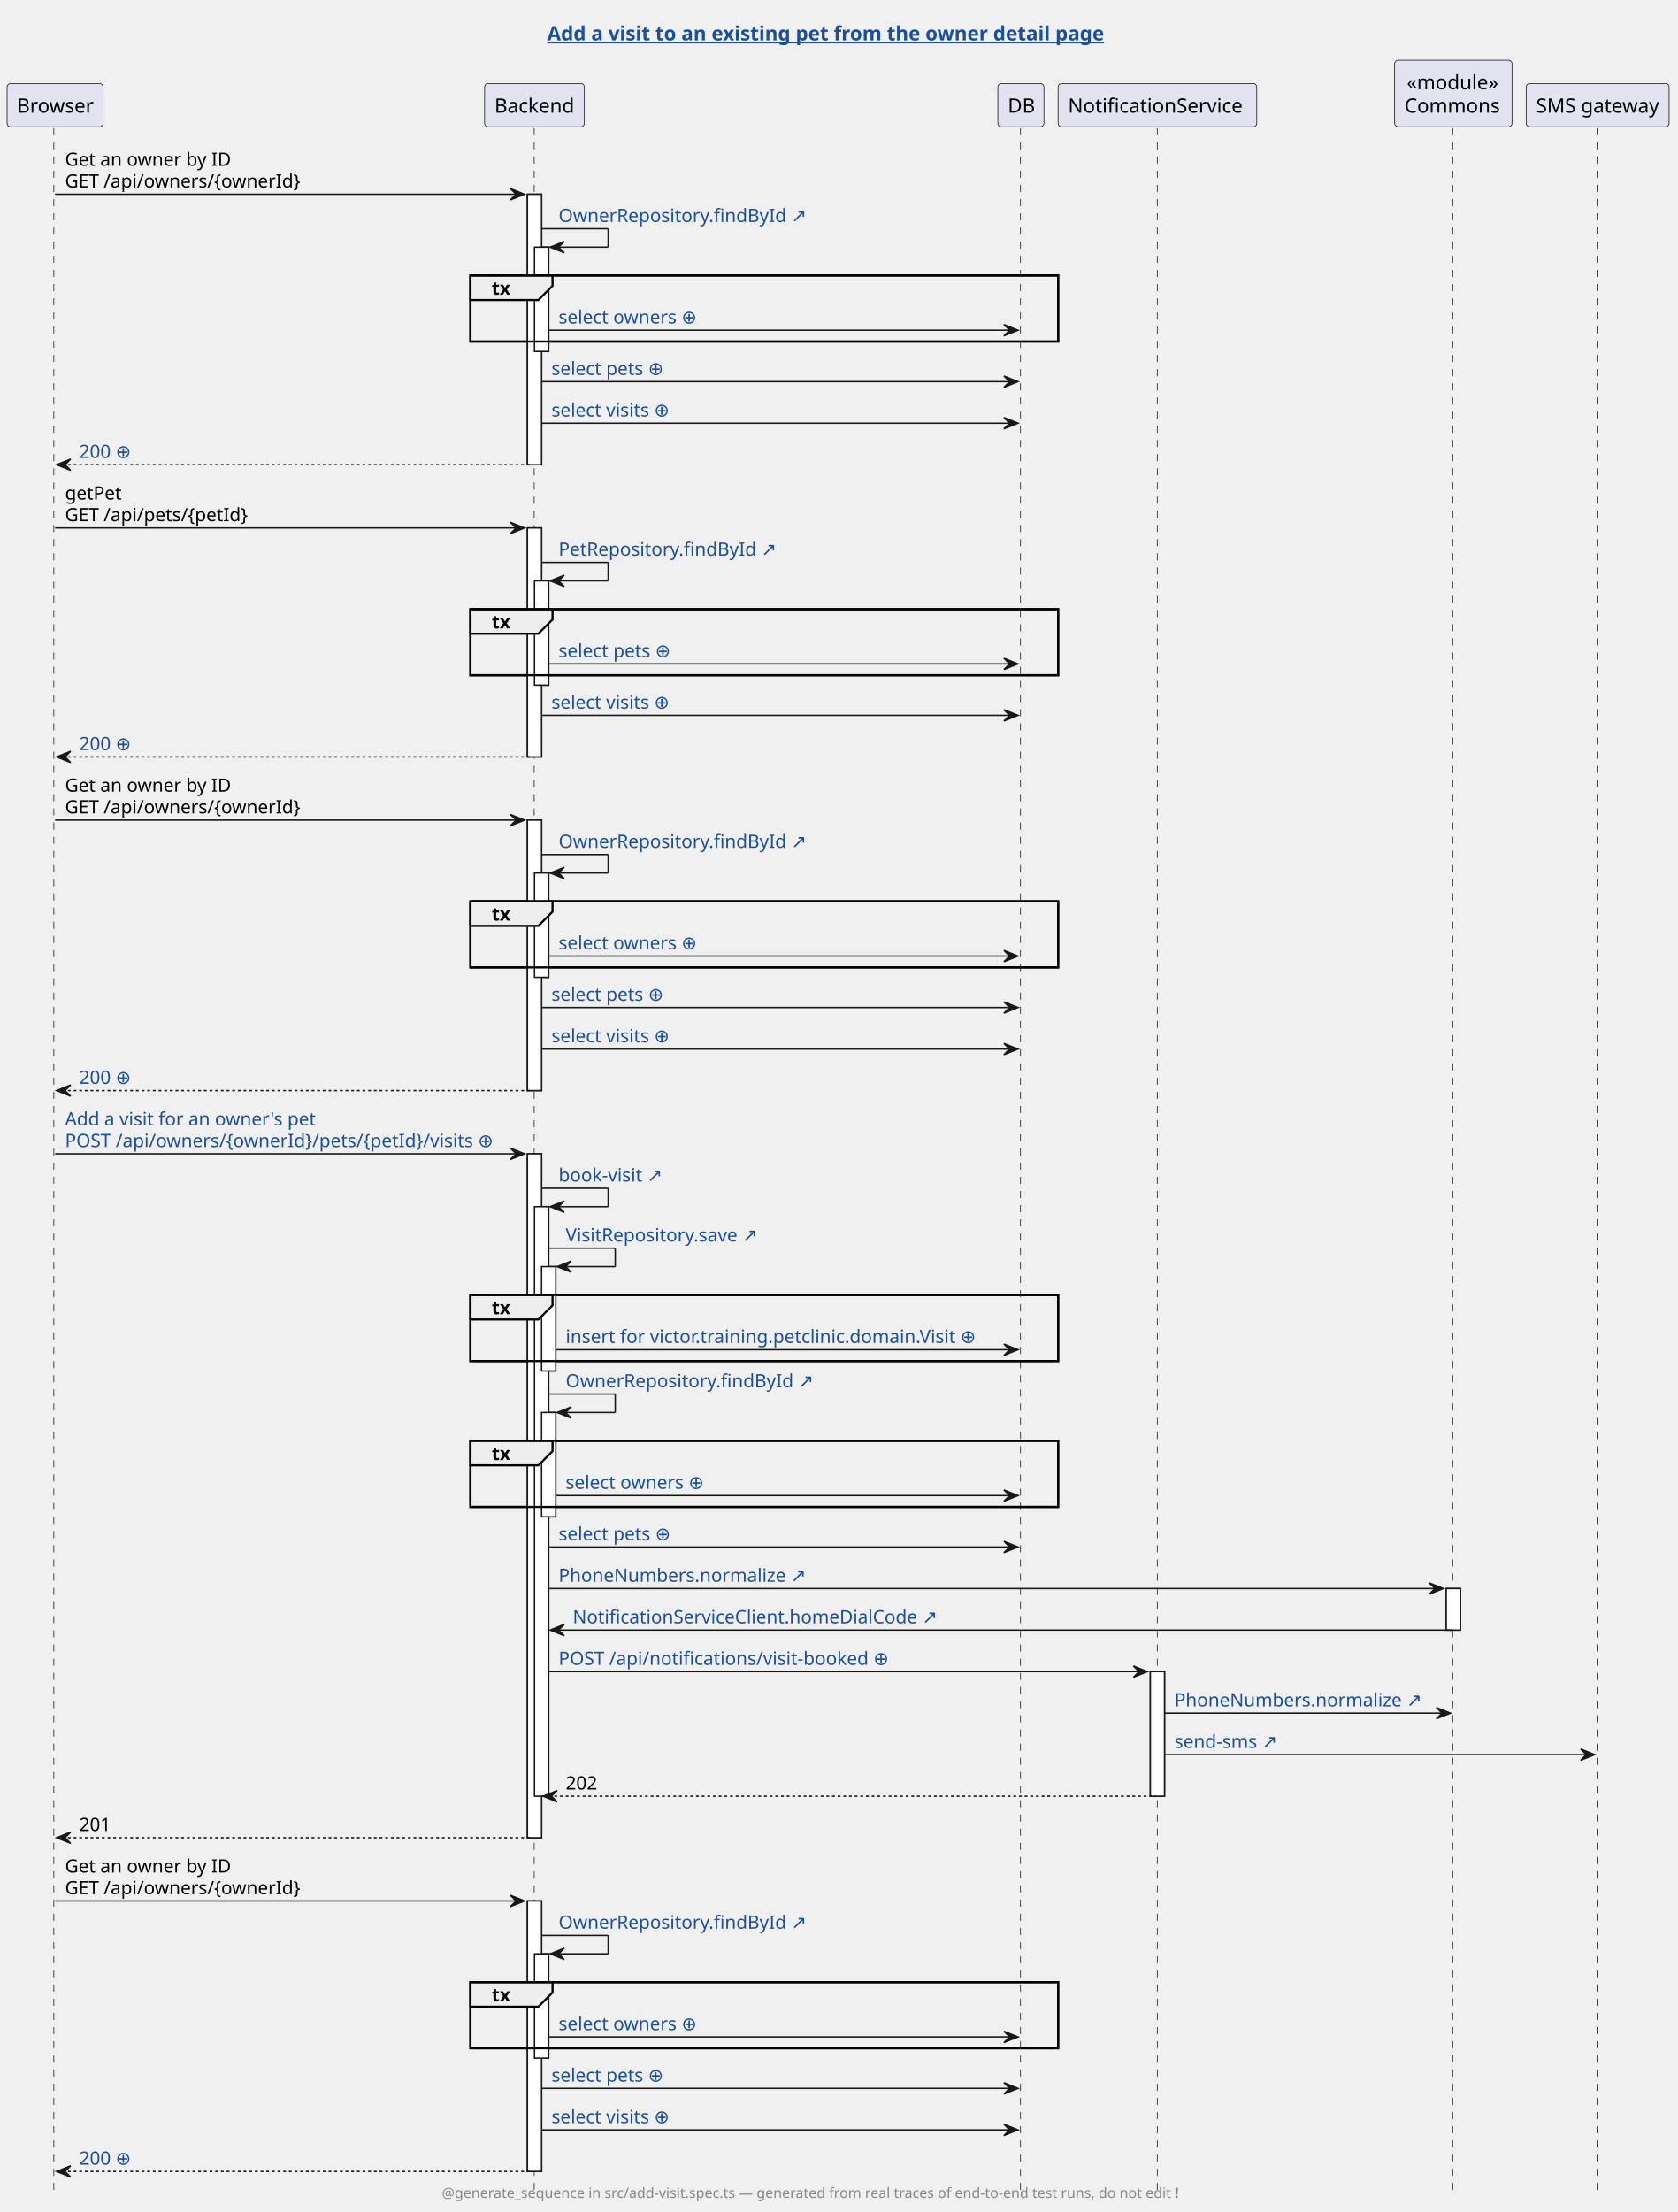
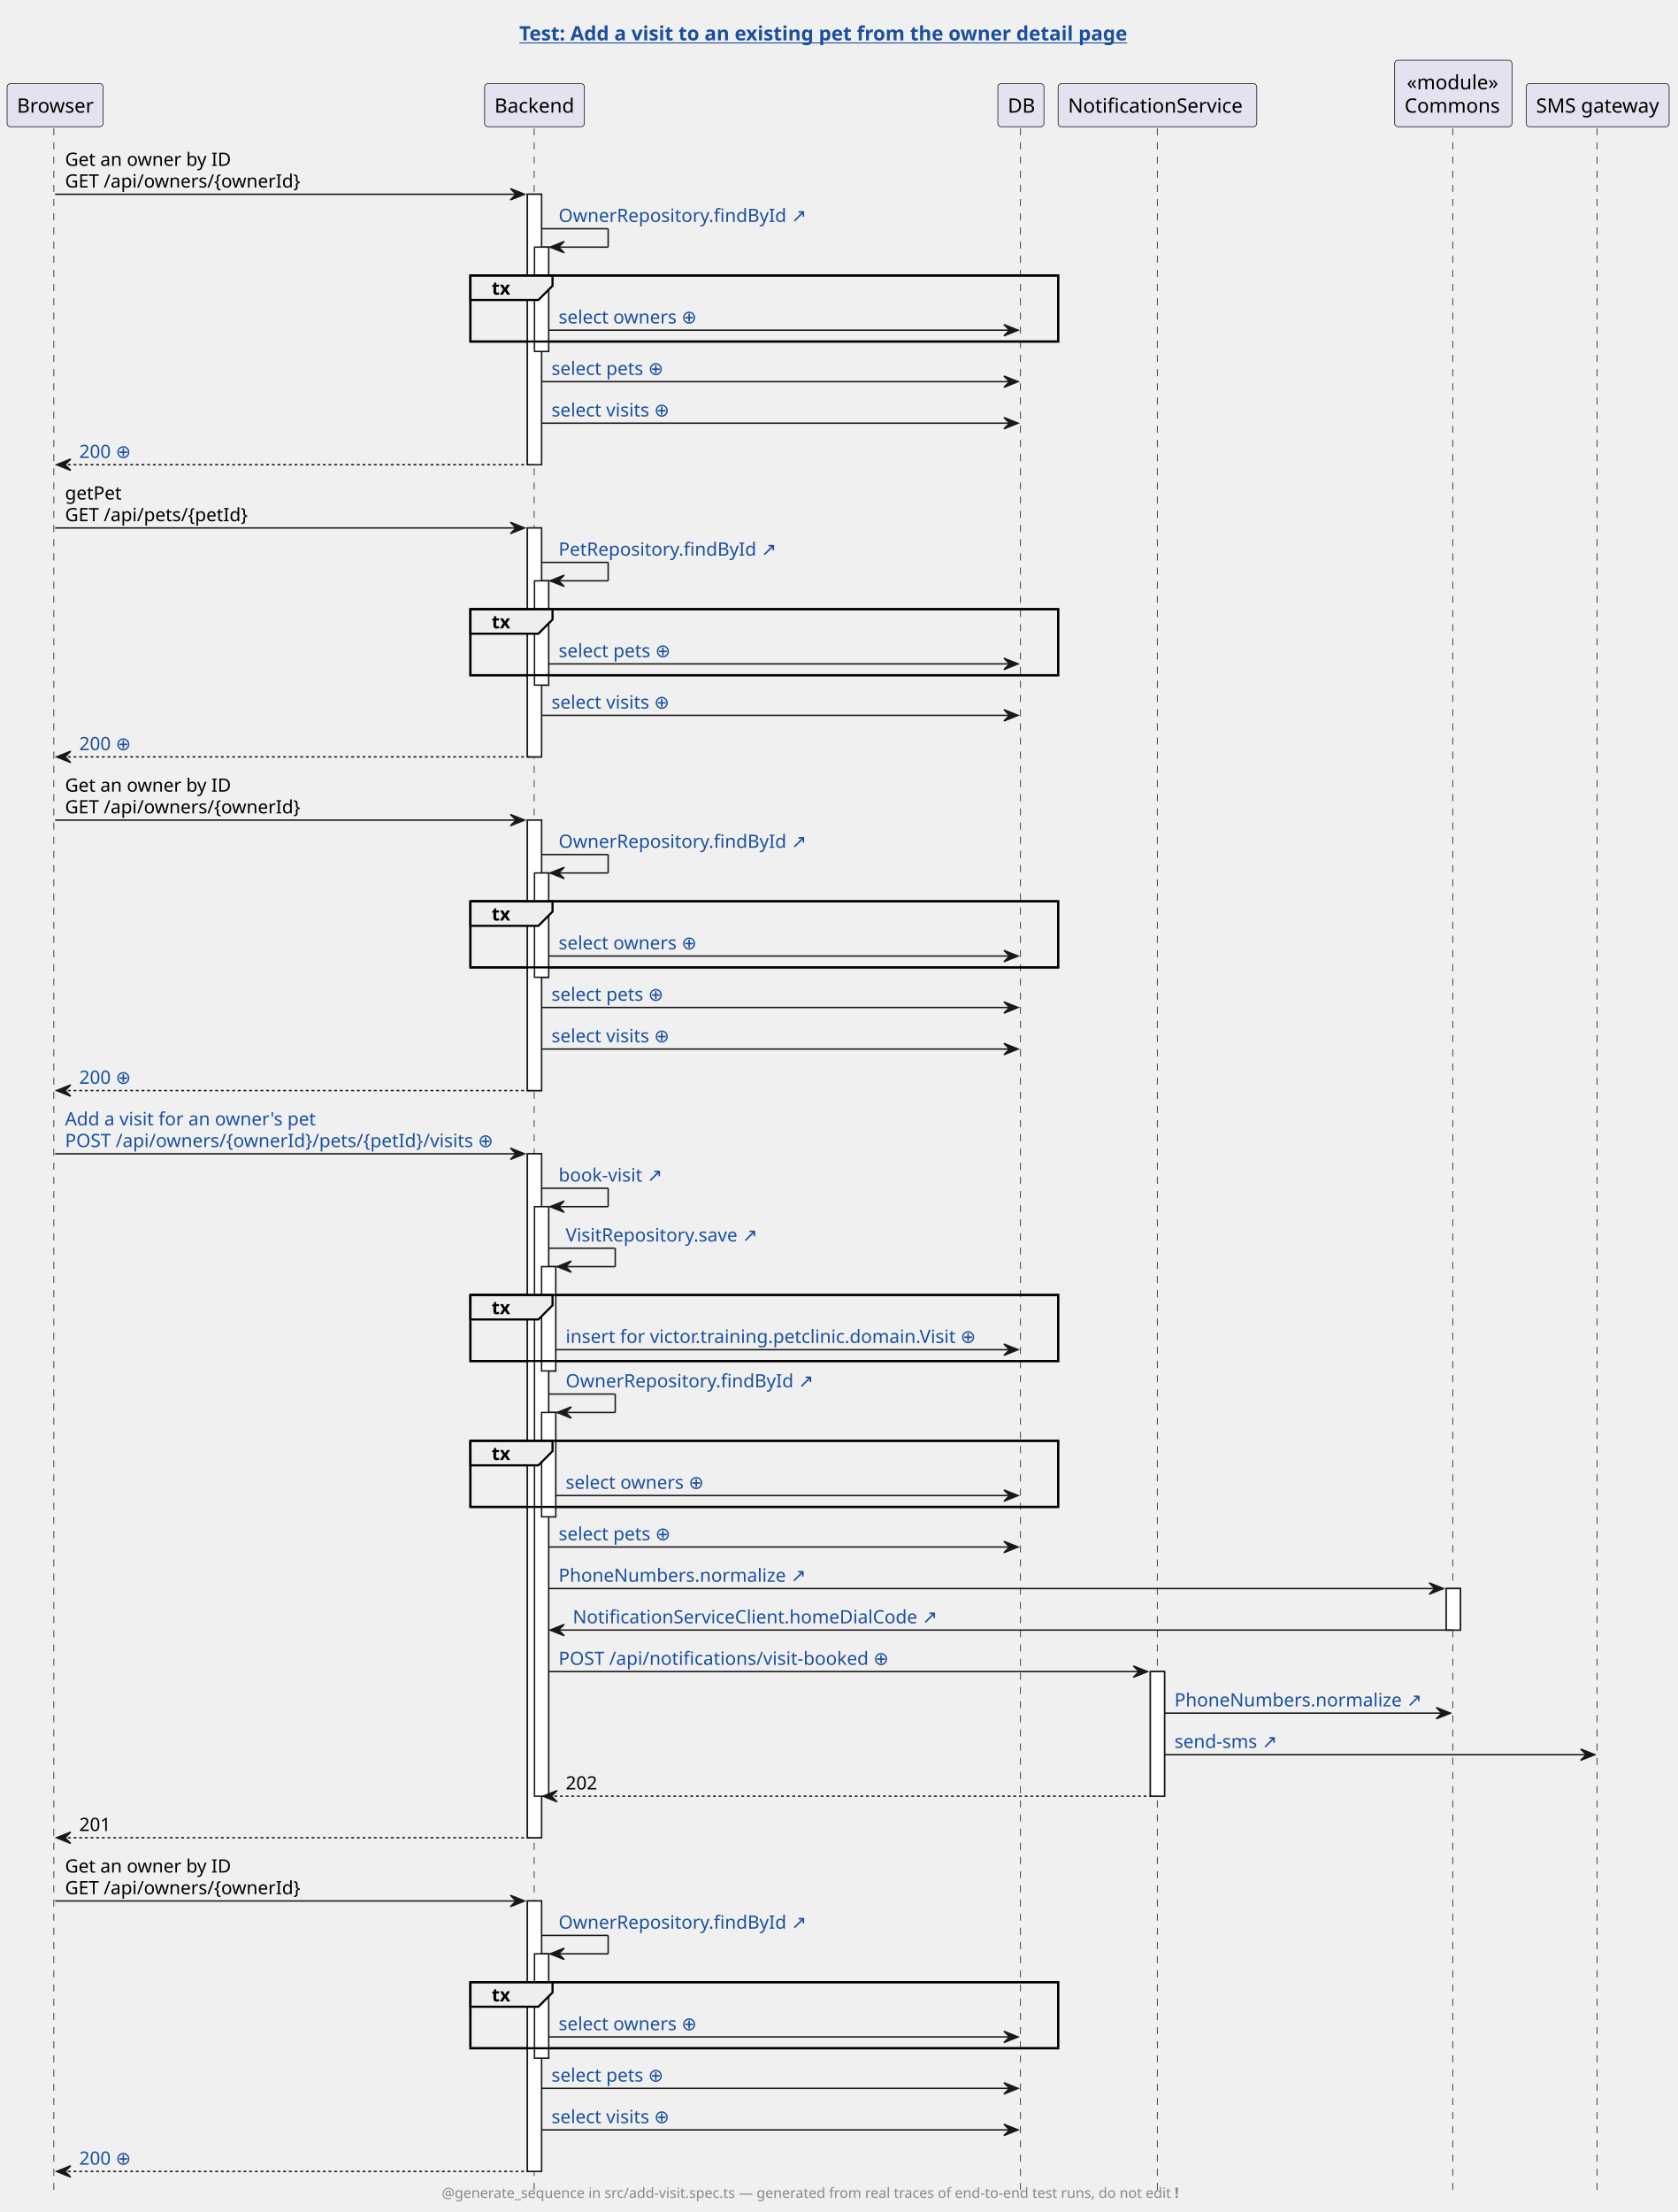
<svg xmlns="http://www.w3.org/2000/svg" xmlns:xlink="http://www.w3.org/1999/xlink" contentStyleType="text/css" data-diagram-type="SEQUENCE" height="1561px" preserveAspectRatio="none" style="width:1184px;height:1561px;background:#FFFFFF;" version="1.1" viewBox="0 0 1184 1561" width="1184px" zoomAndPan="magnify">
  <defs />
  <g>
    <a href="src://petclinic-test/src/add-visit.spec.ts:31" target="_top" title="Click to open the test" xlink:actuate="onRequest" xlink:href="src://petclinic-test/src/add-visit.spec.ts:31" xlink:show="new" xlink:title="Click to open the test" xlink:type="simple">
-       <text fill="#1A4FA0" font-family="sans-serif" font-size="14" font-weight="bold" lengthAdjust="spacing" text-decoration="underline" textLength="409.616" x="386.296" y="28.535">Add a visit to an existing pet from the owner detail page</text>
+       <text fill="#1A4FA0" font-family="sans-serif" font-size="14" font-weight="bold" lengthAdjust="spacing" text-decoration="underline" textLength="449.142" x="366.534" y="28.535">Test: Add a visit to an existing pet from the owner detail page</text>
    </a>
    <g>
      <rect fill="#FFFFFF" height="190.863" style="stroke:#181818;stroke-width:1;" width="10" x="372.297" y="137.086" />
    </g>
    <g>
      <rect fill="#FFFFFF" height="73.621" style="stroke:#181818;stroke-width:1;" width="10" x="377.297" y="174.397" />
    </g>
    <g>
      <rect fill="#FFFFFF" height="161.553" style="stroke:#181818;stroke-width:1;" width="10" x="372.297" y="372.57" />
    </g>
    <g>
      <rect fill="#FFFFFF" height="73.621" style="stroke:#181818;stroke-width:1;" width="10" x="377.297" y="409.881" />
    </g>
    <g>
      <rect fill="#FFFFFF" height="190.863" style="stroke:#181818;stroke-width:1;" width="10" x="372.297" y="578.744" />
    </g>
    <g>
      <rect fill="#FFFFFF" height="73.621" style="stroke:#181818;stroke-width:1;" width="10" x="377.297" y="616.055" />
    </g>
    <g>
      <rect fill="#FFFFFF" height="482.658" style="stroke:#181818;stroke-width:1;" width="10" x="372.297" y="814.229" />
    </g>
    <g>
      <rect fill="#FFFFFF" height="416.037" style="stroke:#181818;stroke-width:1;" width="10" x="377.297" y="851.539" />
    </g>
    <g>
      <rect fill="#FFFFFF" height="73.621" style="stroke:#181818;stroke-width:1;" width="10" x="382.297" y="893.85" />
    </g>
    <g>
      <rect fill="#FFFFFF" height="73.621" style="stroke:#181818;stroke-width:1;" width="10" x="382.297" y="996.781" />
    </g>
    <g>
      <rect fill="#FFFFFF" height="190.863" style="stroke:#181818;stroke-width:1;" width="10" x="372.297" y="1341.508" />
    </g>
    <g>
      <rect fill="#FFFFFF" height="73.621" style="stroke:#181818;stroke-width:1;" width="10" x="377.297" y="1378.818" />
    </g>
    <g>
      <rect fill="#FFFFFF" height="87.932" style="stroke:#181818;stroke-width:1;" width="10" x="812.03" y="1179.645" />
    </g>
    <g>
      <rect fill="#FFFFFF" height="29.311" style="stroke:#181818;stroke-width:1;" width="10" x="1020.885" y="1121.023" />
    </g>
    <rect fill="none" height="46.621" style="stroke:#000000;stroke-width:1.5;" width="414.839" x="332.078" y="194.397" />
    <rect fill="none" height="46.621" style="stroke:#000000;stroke-width:1.5;" width="414.839" x="332.078" y="429.881" />
    <rect fill="none" height="46.621" style="stroke:#000000;stroke-width:1.5;" width="414.839" x="332.078" y="636.055" />
    <rect fill="none" height="46.621" style="stroke:#000000;stroke-width:1.5;" width="414.839" x="332.078" y="913.85" />
    <rect fill="none" height="46.621" style="stroke:#000000;stroke-width:1.5;" width="414.839" x="332.078" y="1016.781" />
    <rect fill="none" height="46.621" style="stroke:#000000;stroke-width:1.5;" width="414.839" x="332.078" y="1398.818" />
    <g class="participant-lifeline" data-entity-uid="part1" data-qualified-name="Browser" id="part1-lifeline">
      <g>
        <rect fill="#000000" fill-opacity="0" height="1459.906" width="8" x="34.916" y="90.465" />
        <line style="stroke:#181818;stroke-width:0.5;stroke-dasharray:5,5;" x1="38" x2="38" y1="90.465" y2="1550.371" />
      </g>
    </g>
    <g class="participant-lifeline" data-entity-uid="part2" data-qualified-name="Backend" id="part2-lifeline">
      <g>
        <rect fill="#000000" fill-opacity="0" height="1459.906" width="8" x="373.297" y="90.465" />
        <line style="stroke:#181818;stroke-width:0.5;stroke-dasharray:5,5;" x1="377.078" x2="377.078" y1="90.465" y2="1550.371" />
      </g>
    </g>
    <g class="participant-lifeline" data-entity-uid="part3" data-qualified-name="DB" id="part3-lifeline">
      <g>
        <rect fill="#000000" fill-opacity="0" height="1459.906" width="8" x="716.648" y="90.465" />
        <line style="stroke:#181818;stroke-width:0.5;stroke-dasharray:5,5;" x1="720.378" x2="720.378" y1="90.465" y2="1550.371" />
      </g>
    </g>
    <g class="participant-lifeline" data-entity-uid="part4" data-qualified-name="NotificationService" id="part4-lifeline">
      <g>
        <rect fill="#000000" fill-opacity="0" height="1459.906" width="8" x="813.03" y="90.465" />
        <line style="stroke:#181818;stroke-width:0.5;stroke-dasharray:5,5;" x1="816.918" x2="816.918" y1="90.465" y2="1550.371" />
      </g>
    </g>
    <g class="participant-lifeline" data-entity-uid="part5" data-qualified-name="Commons" id="part5-lifeline">
      <g>
        <rect fill="#000000" fill-opacity="0" height="1459.906" width="8" x="1021.885" y="90.465" />
        <line style="stroke:#181818;stroke-width:0.5;stroke-dasharray:5,5;" x1="1025.459" x2="1025.459" y1="90.465" y2="1550.371" />
      </g>
    </g>
    <g class="participant-lifeline" data-entity-uid="part6" data-qualified-name="SMS gateway" id="part6-lifeline">
      <g>
        <rect fill="#000000" fill-opacity="0" height="1459.906" width="8" x="1123.76" y="90.465" />
        <line style="stroke:#181818;stroke-width:0.5;stroke-dasharray:5,5;" x1="1127.311" x2="1127.311" y1="90.465" y2="1550.371" />
      </g>
    </g>
    <g class="participant participant-head" data-entity-uid="part1" data-qualified-name="Browser" id="part1-head">
      <rect fill="#E2E2F0" height="30.488" rx="2.5" ry="2.5" style="stroke:#181818;stroke-width:0.5;" width="67.833" x="5" y="58.977" />
      <text fill="#000000" font-family="sans-serif" font-size="14" lengthAdjust="spacing" textLength="53.833" x="12" y="79.512">Browser</text>
    </g>
    <g class="participant participant-head" data-entity-uid="part2" data-qualified-name="Backend" id="part2-head">
      <rect fill="#E2E2F0" height="30.488" rx="2.5" ry="2.5" style="stroke:#181818;stroke-width:0.5;" width="70.438" x="342.078" y="58.977" />
      <text fill="#000000" font-family="sans-serif" font-size="14" lengthAdjust="spacing" textLength="56.438" x="349.078" y="79.512">Backend</text>
    </g>
    <g class="participant participant-head" data-entity-uid="part3" data-qualified-name="DB" id="part3-head">
      <rect fill="#E2E2F0" height="30.488" rx="2.5" ry="2.5" style="stroke:#181818;stroke-width:0.5;" width="32.539" x="704.378" y="58.977" />
      <text fill="#000000" font-family="sans-serif" font-size="14" lengthAdjust="spacing" textLength="18.539" x="711.378" y="79.512">DB</text>
    </g>
    <g class="participant participant-head" data-entity-uid="part4" data-qualified-name="NotificationService" id="part4-head">
      <rect fill="#E2E2F0" height="30.488" rx="2.5" ry="2.5" style="stroke:#181818;stroke-width:0.5;" width="140.226" x="746.918" y="58.977" />
      <text fill="#000000" font-family="sans-serif" font-size="14" lengthAdjust="spacing" textLength="126.226" x="753.918" y="79.512">NotificationService</text>
    </g>
    <g class="participant participant-head" data-entity-uid="part5" data-qualified-name="Commons" id="part5-head">
      <rect fill="#E2E2F0" height="46.977" rx="2.5" ry="2.5" style="stroke:#181818;stroke-width:0.5;" width="82.852" x="984.459" y="42.488" />
      <text fill="#000000" font-family="sans-serif" font-size="14" lengthAdjust="spacing" textLength="65.686" x="993.042" y="63.023">«module»</text>
      <text fill="#000000" font-family="sans-serif" font-size="14" lengthAdjust="spacing" textLength="68.852" x="991.459" y="79.512">Commons</text>
    </g>
    <g class="participant participant-head" data-entity-uid="part6" data-qualified-name="SMS gateway" id="part6-head">
      <rect fill="#E2E2F0" height="30.488" rx="2.5" ry="2.5" style="stroke:#181818;stroke-width:0.5;" width="100.898" x="1077.311" y="58.977" />
      <text fill="#000000" font-family="sans-serif" font-size="14" lengthAdjust="spacing" textLength="86.898" x="1084.311" y="79.512">SMS gateway</text>
    </g>
    <g>
      <rect fill="#FFFFFF" height="190.863" style="stroke:#181818;stroke-width:1;" width="10" x="372.297" y="137.086" />
    </g>
    <g>
      <rect fill="#FFFFFF" height="73.621" style="stroke:#181818;stroke-width:1;" width="10" x="377.297" y="174.397" />
    </g>
    <g>
      <rect fill="#FFFFFF" height="161.553" style="stroke:#181818;stroke-width:1;" width="10" x="372.297" y="372.57" />
    </g>
    <g>
      <rect fill="#FFFFFF" height="73.621" style="stroke:#181818;stroke-width:1;" width="10" x="377.297" y="409.881" />
    </g>
    <g>
      <rect fill="#FFFFFF" height="190.863" style="stroke:#181818;stroke-width:1;" width="10" x="372.297" y="578.744" />
    </g>
    <g>
      <rect fill="#FFFFFF" height="73.621" style="stroke:#181818;stroke-width:1;" width="10" x="377.297" y="616.055" />
    </g>
    <g>
      <rect fill="#FFFFFF" height="482.658" style="stroke:#181818;stroke-width:1;" width="10" x="372.297" y="814.229" />
    </g>
    <g>
      <rect fill="#FFFFFF" height="416.037" style="stroke:#181818;stroke-width:1;" width="10" x="377.297" y="851.539" />
    </g>
    <g>
      <rect fill="#FFFFFF" height="73.621" style="stroke:#181818;stroke-width:1;" width="10" x="382.297" y="893.85" />
    </g>
    <g>
      <rect fill="#FFFFFF" height="73.621" style="stroke:#181818;stroke-width:1;" width="10" x="382.297" y="996.781" />
    </g>
    <g>
      <rect fill="#FFFFFF" height="190.863" style="stroke:#181818;stroke-width:1;" width="10" x="372.297" y="1341.508" />
    </g>
    <g>
      <rect fill="#FFFFFF" height="73.621" style="stroke:#181818;stroke-width:1;" width="10" x="377.297" y="1378.818" />
    </g>
    <g>
      <rect fill="#FFFFFF" height="87.932" style="stroke:#181818;stroke-width:1;" width="10" x="812.03" y="1179.645" />
    </g>
    <g>
      <rect fill="#FFFFFF" height="29.311" style="stroke:#181818;stroke-width:1;" width="10" x="1020.885" y="1121.023" />
    </g>
    <g class="message" data-entity-1="part1" data-entity-2="part2" id="msg1">
      <polygon fill="#181818" points="360.297,133.086,370.297,137.086,360.297,141.086,364.297,137.086" style="stroke:#181818;stroke-width:1;" />
      <line style="stroke:#181818;stroke-width:1;" x1="38.916" x2="366.297" y1="137.086" y2="137.086" />
      <text fill="#000000" font-family="sans-serif" font-size="13" lengthAdjust="spacing" textLength="120.288" x="45.916" y="117.033">Get an owner by ID</text>
      <text fill="#000000" font-family="sans-serif" font-size="13" lengthAdjust="spacing" textLength="172.618" x="45.916" y="132.344">GET /api/owners/{ownerId}</text>
    </g>
    <g class="message" data-entity-1="part2" data-entity-2="part2" id="msg2">
      <line style="stroke:#181818;stroke-width:1;" x1="382.297" x2="429.297" y1="161.397" y2="161.397" />
      <line style="stroke:#181818;stroke-width:1;" x1="429.297" x2="429.297" y1="161.397" y2="174.397" />
      <line style="stroke:#181818;stroke-width:1;" x1="388.297" x2="429.297" y1="174.397" y2="174.397" />
      <polygon fill="#181818" points="398.297,170.397,388.297,174.397,398.297,178.397,394.297,174.397" style="stroke:#181818;stroke-width:1;" />
      <a href="src://petclinic-backend/src/main/java/victor/training/petclinic/repository/OwnerRepository.java:14" target="_top" title="Click to open OwnerRepository.findById" xlink:actuate="onRequest" xlink:href="src://petclinic-backend/src/main/java/victor/training/petclinic/repository/OwnerRepository.java:14" xlink:show="new" xlink:title="Click to open OwnerRepository.findById" xlink:type="simple">
        <text fill="#1A4FA0" font-family="sans-serif" font-size="13" lengthAdjust="spacing" textLength="179.931" x="394.297" y="156.654">OwnerRepository.findById ↗</text>
      </a>
    </g>
    <path d="M332.078,194.397 L390.027,194.397 L390.027,201.707 L380.027,211.707 L332.078,211.707 L332.078,194.397" fill="#EEEEEE" style="stroke:#000000;stroke-width:1.5;" />
    <rect fill="none" height="46.621" style="stroke:#000000;stroke-width:1.5;" width="414.839" x="332.078" y="194.397" />
    <text fill="#000000" font-family="sans-serif" font-size="13" font-weight="bold" lengthAdjust="spacing" textLength="12.949" x="347.078" y="207.965">tx</text>
    <g class="message" data-entity-1="part2" data-entity-2="part3" id="msg3">
      <polygon fill="#181818" points="708.648,229.018,718.648,233.018,708.648,237.018,712.648,233.018" style="stroke:#181818;stroke-width:1;" />
      <line style="stroke:#181818;stroke-width:1;" x1="387.297" x2="714.648" y1="233.018" y2="233.018" />
      <a href="genseq://0x8aana" target="_top" title="Click for the statement behind this call" xlink:actuate="onRequest" xlink:href="genseq://0x8aana" xlink:show="new" xlink:title="Click for the statement behind this call" xlink:type="simple">
        <text fill="#1A4FA0" font-family="sans-serif" font-size="13" lengthAdjust="spacing" textLength="99.284" x="394.297" y="228.275">select owners ⊕</text>
      </a>
    </g>
    <g class="message" data-entity-1="part2" data-entity-2="part3" id="msg4">
      <polygon fill="#181818" points="708.648,265.328,718.648,269.328,708.648,273.328,712.648,269.328" style="stroke:#181818;stroke-width:1;" />
      <line style="stroke:#181818;stroke-width:1;" x1="382.297" x2="714.648" y1="269.328" y2="269.328" />
      <a href="genseq://18567ho" target="_top" title="Click for the statement behind this call" xlink:actuate="onRequest" xlink:href="genseq://18567ho" xlink:show="new" xlink:title="Click for the statement behind this call" xlink:type="simple">
        <text fill="#1A4FA0" font-family="sans-serif" font-size="13" lengthAdjust="spacing" textLength="80.939" x="389.297" y="264.586">select pets ⊕</text>
      </a>
    </g>
    <g class="message" data-entity-1="part2" data-entity-2="part3" id="msg5">
      <polygon fill="#181818" points="708.648,294.639,718.648,298.639,708.648,302.639,712.648,298.639" style="stroke:#181818;stroke-width:1;" />
      <line style="stroke:#181818;stroke-width:1;" x1="382.297" x2="714.648" y1="298.639" y2="298.639" />
      <a href="genseq://13apewa" target="_top" title="Click for the statement behind this call" xlink:actuate="onRequest" xlink:href="genseq://13apewa" xlink:show="new" xlink:title="Click for the statement behind this call" xlink:type="simple">
        <text fill="#1A4FA0" font-family="sans-serif" font-size="13" lengthAdjust="spacing" textLength="86.385" x="389.297" y="293.897">select visits ⊕</text>
      </a>
    </g>
    <g class="message" data-entity-1="part2" data-entity-2="part1" id="msg6">
      <polygon fill="#181818" points="49.916,323.949,39.916,327.949,49.916,331.949,45.916,327.949" style="stroke:#181818;stroke-width:1;" />
      <line style="stroke:#181818;stroke-width:1;stroke-dasharray:2,2;" x1="43.916" x2="376.297" y1="327.949" y2="327.949" />
      <a href="genseq://0zavcxa" target="_top" title="Click for this call’s JSON body" xlink:actuate="onRequest" xlink:href="genseq://0zavcxa" xlink:show="new" xlink:title="Click for this call’s JSON body" xlink:type="simple">
        <text fill="#1A4FA0" font-family="sans-serif" font-size="13" lengthAdjust="spacing" textLength="38.181" x="55.916" y="323.207">200 ⊕</text>
      </a>
    </g>
    <g class="message" data-entity-1="part1" data-entity-2="part2" id="msg7">
      <polygon fill="#181818" points="360.297,368.57,370.297,372.57,360.297,376.57,364.297,372.57" style="stroke:#181818;stroke-width:1;" />
      <line style="stroke:#181818;stroke-width:1;" x1="38.916" x2="366.297" y1="372.57" y2="372.57" />
      <text fill="#000000" font-family="sans-serif" font-size="13" lengthAdjust="spacing" textLength="39.502" x="45.916" y="352.518">getPet</text>
      <text fill="#000000" font-family="sans-serif" font-size="13" lengthAdjust="spacing" textLength="135.929" x="45.916" y="367.828">GET /api/pets/{petId}</text>
    </g>
    <g class="message" data-entity-1="part2" data-entity-2="part2" id="msg8">
      <line style="stroke:#181818;stroke-width:1;" x1="382.297" x2="429.297" y1="396.881" y2="396.881" />
      <line style="stroke:#181818;stroke-width:1;" x1="429.297" x2="429.297" y1="396.881" y2="409.881" />
      <line style="stroke:#181818;stroke-width:1;" x1="388.297" x2="429.297" y1="409.881" y2="409.881" />
      <polygon fill="#181818" points="398.297,405.881,388.297,409.881,398.297,413.881,394.297,409.881" style="stroke:#181818;stroke-width:1;" />
      <a href="src://petclinic-backend/src/main/java/victor/training/petclinic/repository/PetRepository.java:16" target="_top" title="Click to open PetRepository.findById" xlink:actuate="onRequest" xlink:href="src://petclinic-backend/src/main/java/victor/training/petclinic/repository/PetRepository.java:16" xlink:show="new" xlink:title="Click to open PetRepository.findById" xlink:type="simple">
        <text fill="#1A4FA0" font-family="sans-serif" font-size="13" lengthAdjust="spacing" textLength="158.476" x="394.297" y="392.139">PetRepository.findById ↗</text>
      </a>
    </g>
    <path d="M332.078,429.881 L390.027,429.881 L390.027,437.191 L380.027,447.191 L332.078,447.191 L332.078,429.881" fill="#EEEEEE" style="stroke:#000000;stroke-width:1.5;" />
    <rect fill="none" height="46.621" style="stroke:#000000;stroke-width:1.5;" width="414.839" x="332.078" y="429.881" />
    <text fill="#000000" font-family="sans-serif" font-size="13" font-weight="bold" lengthAdjust="spacing" textLength="12.949" x="347.078" y="443.449">tx</text>
    <g class="message" data-entity-1="part2" data-entity-2="part3" id="msg9">
      <polygon fill="#181818" points="708.648,464.502,718.648,468.502,708.648,472.502,712.648,468.502" style="stroke:#181818;stroke-width:1;" />
      <line style="stroke:#181818;stroke-width:1;" x1="387.297" x2="714.648" y1="468.502" y2="468.502" />
      <a href="genseq://0y7w2ps" target="_top" title="Click for the statement behind this call" xlink:actuate="onRequest" xlink:href="genseq://0y7w2ps" xlink:show="new" xlink:title="Click for the statement behind this call" xlink:type="simple">
        <text fill="#1A4FA0" font-family="sans-serif" font-size="13" lengthAdjust="spacing" textLength="80.939" x="394.297" y="463.76">select pets ⊕</text>
      </a>
    </g>
    <g class="message" data-entity-1="part2" data-entity-2="part3" id="msg10">
      <polygon fill="#181818" points="708.648,500.812,718.648,504.812,708.648,508.812,712.648,504.812" style="stroke:#181818;stroke-width:1;" />
      <line style="stroke:#181818;stroke-width:1;" x1="382.297" x2="714.648" y1="504.812" y2="504.812" />
      <a href="genseq://13apewa" target="_top" title="Click for the statement behind this call" xlink:actuate="onRequest" xlink:href="genseq://13apewa" xlink:show="new" xlink:title="Click for the statement behind this call" xlink:type="simple">
        <text fill="#1A4FA0" font-family="sans-serif" font-size="13" lengthAdjust="spacing" textLength="86.385" x="389.297" y="500.07">select visits ⊕</text>
      </a>
    </g>
    <g class="message" data-entity-1="part2" data-entity-2="part1" id="msg11">
      <polygon fill="#181818" points="49.916,530.123,39.916,534.123,49.916,538.123,45.916,534.123" style="stroke:#181818;stroke-width:1;" />
      <line style="stroke:#181818;stroke-width:1;stroke-dasharray:2,2;" x1="43.916" x2="376.297" y1="534.123" y2="534.123" />
      <a href="genseq://01mmlgx" target="_top" title="Click for this call’s JSON body" xlink:actuate="onRequest" xlink:href="genseq://01mmlgx" xlink:show="new" xlink:title="Click for this call’s JSON body" xlink:type="simple">
        <text fill="#1A4FA0" font-family="sans-serif" font-size="13" lengthAdjust="spacing" textLength="38.181" x="55.916" y="529.381">200 ⊕</text>
      </a>
    </g>
    <g class="message" data-entity-1="part1" data-entity-2="part2" id="msg12">
      <polygon fill="#181818" points="360.297,574.744,370.297,578.744,360.297,582.744,364.297,578.744" style="stroke:#181818;stroke-width:1;" />
      <line style="stroke:#181818;stroke-width:1;" x1="38.916" x2="366.297" y1="578.744" y2="578.744" />
      <text fill="#000000" font-family="sans-serif" font-size="13" lengthAdjust="spacing" textLength="120.288" x="45.916" y="558.691">Get an owner by ID</text>
      <text fill="#000000" font-family="sans-serif" font-size="13" lengthAdjust="spacing" textLength="172.618" x="45.916" y="574.002">GET /api/owners/{ownerId}</text>
    </g>
    <g class="message" data-entity-1="part2" data-entity-2="part2" id="msg13">
      <line style="stroke:#181818;stroke-width:1;" x1="382.297" x2="429.297" y1="603.055" y2="603.055" />
      <line style="stroke:#181818;stroke-width:1;" x1="429.297" x2="429.297" y1="603.055" y2="616.055" />
      <line style="stroke:#181818;stroke-width:1;" x1="388.297" x2="429.297" y1="616.055" y2="616.055" />
      <polygon fill="#181818" points="398.297,612.055,388.297,616.055,398.297,620.055,394.297,616.055" style="stroke:#181818;stroke-width:1;" />
      <a href="src://petclinic-backend/src/main/java/victor/training/petclinic/repository/OwnerRepository.java:14" target="_top" title="Click to open OwnerRepository.findById" xlink:actuate="onRequest" xlink:href="src://petclinic-backend/src/main/java/victor/training/petclinic/repository/OwnerRepository.java:14" xlink:show="new" xlink:title="Click to open OwnerRepository.findById" xlink:type="simple">
        <text fill="#1A4FA0" font-family="sans-serif" font-size="13" lengthAdjust="spacing" textLength="179.931" x="394.297" y="598.312">OwnerRepository.findById ↗</text>
      </a>
    </g>
    <path d="M332.078,636.055 L390.027,636.055 L390.027,643.365 L380.027,653.365 L332.078,653.365 L332.078,636.055" fill="#EEEEEE" style="stroke:#000000;stroke-width:1.5;" />
    <rect fill="none" height="46.621" style="stroke:#000000;stroke-width:1.5;" width="414.839" x="332.078" y="636.055" />
    <text fill="#000000" font-family="sans-serif" font-size="13" font-weight="bold" lengthAdjust="spacing" textLength="12.949" x="347.078" y="649.623">tx</text>
    <g class="message" data-entity-1="part2" data-entity-2="part3" id="msg14">
      <polygon fill="#181818" points="708.648,670.676,718.648,674.676,708.648,678.676,712.648,674.676" style="stroke:#181818;stroke-width:1;" />
      <line style="stroke:#181818;stroke-width:1;" x1="387.297" x2="714.648" y1="674.676" y2="674.676" />
      <a href="genseq://0x8aana" target="_top" title="Click for the statement behind this call" xlink:actuate="onRequest" xlink:href="genseq://0x8aana" xlink:show="new" xlink:title="Click for the statement behind this call" xlink:type="simple">
        <text fill="#1A4FA0" font-family="sans-serif" font-size="13" lengthAdjust="spacing" textLength="99.284" x="394.297" y="669.934">select owners ⊕</text>
      </a>
    </g>
    <g class="message" data-entity-1="part2" data-entity-2="part3" id="msg15">
      <polygon fill="#181818" points="708.648,706.986,718.648,710.986,708.648,714.986,712.648,710.986" style="stroke:#181818;stroke-width:1;" />
      <line style="stroke:#181818;stroke-width:1;" x1="382.297" x2="714.648" y1="710.986" y2="710.986" />
      <a href="genseq://18567ho" target="_top" title="Click for the statement behind this call" xlink:actuate="onRequest" xlink:href="genseq://18567ho" xlink:show="new" xlink:title="Click for the statement behind this call" xlink:type="simple">
        <text fill="#1A4FA0" font-family="sans-serif" font-size="13" lengthAdjust="spacing" textLength="80.939" x="389.297" y="706.244">select pets ⊕</text>
      </a>
    </g>
    <g class="message" data-entity-1="part2" data-entity-2="part3" id="msg16">
      <polygon fill="#181818" points="708.648,736.297,718.648,740.297,708.648,744.297,712.648,740.297" style="stroke:#181818;stroke-width:1;" />
      <line style="stroke:#181818;stroke-width:1;" x1="382.297" x2="714.648" y1="740.297" y2="740.297" />
      <a href="genseq://13apewa" target="_top" title="Click for the statement behind this call" xlink:actuate="onRequest" xlink:href="genseq://13apewa" xlink:show="new" xlink:title="Click for the statement behind this call" xlink:type="simple">
        <text fill="#1A4FA0" font-family="sans-serif" font-size="13" lengthAdjust="spacing" textLength="86.385" x="389.297" y="735.555">select visits ⊕</text>
      </a>
    </g>
    <g class="message" data-entity-1="part2" data-entity-2="part1" id="msg17">
      <polygon fill="#181818" points="49.916,765.607,39.916,769.607,49.916,773.607,45.916,769.607" style="stroke:#181818;stroke-width:1;" />
      <line style="stroke:#181818;stroke-width:1;stroke-dasharray:2,2;" x1="43.916" x2="376.297" y1="769.607" y2="769.607" />
      <a href="genseq://0zavcxa" target="_top" title="Click for this call’s JSON body" xlink:actuate="onRequest" xlink:href="genseq://0zavcxa" xlink:show="new" xlink:title="Click for this call’s JSON body" xlink:type="simple">
        <text fill="#1A4FA0" font-family="sans-serif" font-size="13" lengthAdjust="spacing" textLength="38.181" x="55.916" y="764.865">200 ⊕</text>
      </a>
    </g>
    <g class="message" data-entity-1="part1" data-entity-2="part2" id="msg18">
      <polygon fill="#181818" points="360.297,810.229,370.297,814.229,360.297,818.229,364.297,814.229" style="stroke:#181818;stroke-width:1;" />
      <line style="stroke:#181818;stroke-width:1;" x1="38.916" x2="366.297" y1="814.229" y2="814.229" />
      <a href="genseq://1wvc0vp" target="_top" title="Click for this call’s JSON body" xlink:actuate="onRequest" xlink:href="genseq://1wvc0vp" xlink:show="new" xlink:title="Click for this call’s JSON body" xlink:type="simple">
        <text fill="#1A4FA0" font-family="sans-serif" font-size="13" lengthAdjust="spacing" textLength="184.78" x="45.916" y="794.176">Add a visit for an owner's pet</text>
      </a>
      <a href="genseq://1wvc0vp" target="_top" title="Click for this call’s JSON body" xlink:actuate="onRequest" xlink:href="genseq://1wvc0vp" xlink:show="new" xlink:title="Click for this call’s JSON body" xlink:type="simple">
        <text fill="#1A4FA0" font-family="sans-serif" font-size="13" lengthAdjust="spacing" textLength="314.38" x="45.916" y="809.486">POST /api/owners/{ownerId}/pets/{petId}/visits ⊕</text>
      </a>
    </g>
    <g class="message" data-entity-1="part2" data-entity-2="part2" id="msg19">
      <line style="stroke:#181818;stroke-width:1;" x1="382.297" x2="429.297" y1="838.539" y2="838.539" />
      <line style="stroke:#181818;stroke-width:1;" x1="429.297" x2="429.297" y1="838.539" y2="851.539" />
      <line style="stroke:#181818;stroke-width:1;" x1="388.297" x2="429.297" y1="851.539" y2="851.539" />
      <polygon fill="#181818" points="398.297,847.539,388.297,851.539,398.297,855.539,394.297,851.539" style="stroke:#181818;stroke-width:1;" />
      <a href="src://petclinic-backend/src/main/java/victor/training/petclinic/rest/OwnerRestController.java:183" target="_top" title="Click to open OwnerRestController.bookVisit" xlink:actuate="onRequest" xlink:href="src://petclinic-backend/src/main/java/victor/training/petclinic/rest/OwnerRestController.java:183" xlink:show="new" xlink:title="Click to open OwnerRestController.bookVisit" xlink:type="simple">
        <text fill="#1A4FA0" font-family="sans-serif" font-size="13" lengthAdjust="spacing" textLength="82.12" x="394.297" y="833.797">book-visit ↗</text>
      </a>
    </g>
    <g class="message" data-entity-1="part2" data-entity-2="part2" id="msg20">
      <line style="stroke:#181818;stroke-width:1;" x1="387.297" x2="434.297" y1="880.85" y2="880.85" />
      <line style="stroke:#181818;stroke-width:1;" x1="434.297" x2="434.297" y1="880.85" y2="893.85" />
      <line style="stroke:#181818;stroke-width:1;" x1="393.297" x2="434.297" y1="893.85" y2="893.85" />
      <polygon fill="#181818" points="403.297,889.85,393.297,893.85,403.297,897.85,399.297,893.85" style="stroke:#181818;stroke-width:1;" />
      <a href="src://petclinic-backend/src/main/java/victor/training/petclinic/repository/VisitRepository.java:14" target="_top" title="Click to open VisitRepository.save" xlink:actuate="onRequest" xlink:href="src://petclinic-backend/src/main/java/victor/training/petclinic/repository/VisitRepository.java:14" xlink:show="new" xlink:title="Click to open VisitRepository.save" xlink:type="simple">
        <text fill="#1A4FA0" font-family="sans-serif" font-size="13" lengthAdjust="spacing" textLength="143.482" x="399.297" y="876.107">VisitRepository.save ↗</text>
      </a>
    </g>
    <path d="M332.078,913.85 L390.027,913.85 L390.027,921.16 L380.027,931.16 L332.078,931.16 L332.078,913.85" fill="#EEEEEE" style="stroke:#000000;stroke-width:1.5;" />
    <rect fill="none" height="46.621" style="stroke:#000000;stroke-width:1.5;" width="414.839" x="332.078" y="913.85" />
    <text fill="#000000" font-family="sans-serif" font-size="13" font-weight="bold" lengthAdjust="spacing" textLength="12.949" x="347.078" y="927.418">tx</text>
    <g class="message" data-entity-1="part2" data-entity-2="part3" id="msg21">
      <polygon fill="#181818" points="708.648,948.471,718.648,952.471,708.648,956.471,712.648,952.471" style="stroke:#181818;stroke-width:1;" />
      <line style="stroke:#181818;stroke-width:1;" x1="392.297" x2="714.648" y1="952.471" y2="952.471" />
      <a href="genseq://0624iy2" target="_top" title="Click for the statement behind this call" xlink:actuate="onRequest" xlink:href="genseq://0624iy2" xlink:show="new" xlink:title="Click for the statement behind this call" xlink:type="simple">
        <text fill="#1A4FA0" font-family="sans-serif" font-size="13" lengthAdjust="spacing" textLength="304.351" x="399.297" y="947.729">insert for victor.training.petclinic.domain.Visit ⊕</text>
      </a>
    </g>
    <g class="message" data-entity-1="part2" data-entity-2="part2" id="msg22">
      <line style="stroke:#181818;stroke-width:1;" x1="387.297" x2="434.297" y1="983.781" y2="983.781" />
      <line style="stroke:#181818;stroke-width:1;" x1="434.297" x2="434.297" y1="983.781" y2="996.781" />
      <line style="stroke:#181818;stroke-width:1;" x1="393.297" x2="434.297" y1="996.781" y2="996.781" />
      <polygon fill="#181818" points="403.297,992.781,393.297,996.781,403.297,1000.781,399.297,996.781" style="stroke:#181818;stroke-width:1;" />
      <a href="src://petclinic-backend/src/main/java/victor/training/petclinic/repository/OwnerRepository.java:14" target="_top" title="Click to open OwnerRepository.findById" xlink:actuate="onRequest" xlink:href="src://petclinic-backend/src/main/java/victor/training/petclinic/repository/OwnerRepository.java:14" xlink:show="new" xlink:title="Click to open OwnerRepository.findById" xlink:type="simple">
        <text fill="#1A4FA0" font-family="sans-serif" font-size="13" lengthAdjust="spacing" textLength="179.931" x="399.297" y="979.039">OwnerRepository.findById ↗</text>
      </a>
    </g>
    <path d="M332.078,1016.781 L390.027,1016.781 L390.027,1024.092 L380.027,1034.092 L332.078,1034.092 L332.078,1016.781" fill="#EEEEEE" style="stroke:#000000;stroke-width:1.5;" />
    <rect fill="none" height="46.621" style="stroke:#000000;stroke-width:1.5;" width="414.839" x="332.078" y="1016.781" />
    <text fill="#000000" font-family="sans-serif" font-size="13" font-weight="bold" lengthAdjust="spacing" textLength="12.949" x="347.078" y="1030.35">tx</text>
    <g class="message" data-entity-1="part2" data-entity-2="part3" id="msg23">
      <polygon fill="#181818" points="708.648,1051.402,718.648,1055.402,708.648,1059.402,712.648,1055.402" style="stroke:#181818;stroke-width:1;" />
      <line style="stroke:#181818;stroke-width:1;" x1="392.297" x2="714.648" y1="1055.402" y2="1055.402" />
      <a href="genseq://0x8aana" target="_top" title="Click for the statement behind this call" xlink:actuate="onRequest" xlink:href="genseq://0x8aana" xlink:show="new" xlink:title="Click for the statement behind this call" xlink:type="simple">
        <text fill="#1A4FA0" font-family="sans-serif" font-size="13" lengthAdjust="spacing" textLength="99.284" x="399.297" y="1050.66">select owners ⊕</text>
      </a>
    </g>
    <g class="message" data-entity-1="part2" data-entity-2="part3" id="msg24">
      <polygon fill="#181818" points="708.648,1087.713,718.648,1091.713,708.648,1095.713,712.648,1091.713" style="stroke:#181818;stroke-width:1;" />
      <line style="stroke:#181818;stroke-width:1;" x1="387.297" x2="714.648" y1="1091.713" y2="1091.713" />
      <a href="genseq://18567ho" target="_top" title="Click for the statement behind this call" xlink:actuate="onRequest" xlink:href="genseq://18567ho" xlink:show="new" xlink:title="Click for the statement behind this call" xlink:type="simple">
        <text fill="#1A4FA0" font-family="sans-serif" font-size="13" lengthAdjust="spacing" textLength="80.939" x="394.297" y="1086.971">select pets ⊕</text>
      </a>
    </g>
    <g class="message" data-entity-1="part2" data-entity-2="part5" id="msg25">
      <polygon fill="#181818" points="1008.885,1117.023,1018.885,1121.023,1008.885,1125.023,1012.885,1121.023" style="stroke:#181818;stroke-width:1;" />
      <line style="stroke:#181818;stroke-width:1;" x1="387.297" x2="1014.885" y1="1121.023" y2="1121.023" />
      <a href="src://petclinic-commons/src/main/java/victor/training/commons/PhoneNumbers.java:8" target="_top" title="Click to open PhoneNumbers.normalize" xlink:actuate="onRequest" xlink:href="src://petclinic-commons/src/main/java/victor/training/commons/PhoneNumbers.java:8" xlink:show="new" xlink:title="Click to open PhoneNumbers.normalize" xlink:type="simple">
        <text fill="#1A4FA0" font-family="sans-serif" font-size="13" lengthAdjust="spacing" textLength="179.855" x="394.297" y="1116.281">PhoneNumbers.normalize ↗</text>
      </a>
    </g>
    <g class="message" data-entity-1="part5" data-entity-2="part2" id="msg26">
      <polygon fill="#181818" points="398.297,1146.334,388.297,1150.334,398.297,1154.334,394.297,1150.334" style="stroke:#181818;stroke-width:1;" />
      <line style="stroke:#181818;stroke-width:1;" x1="392.297" x2="1024.885" y1="1150.334" y2="1150.334" />
      <a href="src://petclinic-backend/src/main/java/victor/training/petclinic/notification/NotificationServiceClient.java:45" target="_top" title="Click to open NotificationServiceClient.homeDialCode" xlink:actuate="onRequest" xlink:href="src://petclinic-backend/src/main/java/victor/training/petclinic/notification/NotificationServiceClient.java:45" xlink:show="new" xlink:title="Click to open NotificationServiceClient.homeDialCode" xlink:type="simple">
        <text fill="#1A4FA0" font-family="sans-serif" font-size="13" lengthAdjust="spacing" textLength="267.389" x="404.297" y="1145.592">NotificationServiceClient.homeDialCode ↗</text>
      </a>
    </g>
    <g class="message" data-entity-1="part2" data-entity-2="part4" id="msg27">
      <polygon fill="#181818" points="800.03,1175.645,810.03,1179.645,800.03,1183.645,804.03,1179.645" style="stroke:#181818;stroke-width:1;" />
      <line style="stroke:#181818;stroke-width:1;" x1="387.297" x2="806.03" y1="1179.645" y2="1179.645" />
      <a href="genseq://1p4ogm5" target="_top" title="Click for this call’s JSON body" xlink:actuate="onRequest" xlink:href="genseq://1p4ogm5" xlink:show="new" xlink:title="Click for this call’s JSON body" xlink:type="simple">
        <text fill="#1A4FA0" font-family="sans-serif" font-size="13" lengthAdjust="spacing" textLength="248.492" x="394.297" y="1174.902">POST /api/notifications/visit-booked ⊕</text>
      </a>
    </g>
    <g class="message" data-entity-1="part4" data-entity-2="part5" id="msg28">
      <polygon fill="#181818" points="1013.885,1204.955,1023.885,1208.955,1013.885,1212.955,1017.885,1208.955" style="stroke:#181818;stroke-width:1;" />
      <line style="stroke:#181818;stroke-width:1;" x1="822.03" x2="1019.885" y1="1208.955" y2="1208.955" />
      <a href="src://petclinic-commons/src/main/java/victor/training/commons/PhoneNumbers.java:8" target="_top" title="Click to open PhoneNumbers.normalize" xlink:actuate="onRequest" xlink:href="src://petclinic-commons/src/main/java/victor/training/commons/PhoneNumbers.java:8" xlink:show="new" xlink:title="Click to open PhoneNumbers.normalize" xlink:type="simple">
        <text fill="#1A4FA0" font-family="sans-serif" font-size="13" lengthAdjust="spacing" textLength="179.855" x="829.03" y="1204.213">PhoneNumbers.normalize ↗</text>
      </a>
    </g>
    <g class="message" data-entity-1="part4" data-entity-2="part6" id="msg29">
      <polygon fill="#181818" points="1115.76,1234.266,1125.76,1238.266,1115.76,1242.266,1119.76,1238.266" style="stroke:#181818;stroke-width:1;" />
      <line style="stroke:#181818;stroke-width:1;" x1="822.03" x2="1121.76" y1="1238.266" y2="1238.266" />
      <a href="src://notification-service/src/main/java/victor/training/notification/SmsGateway.java:23" target="_top" title="Click to open SmsGateway.send" xlink:actuate="onRequest" xlink:href="src://notification-service/src/main/java/victor/training/notification/SmsGateway.java:23" xlink:show="new" xlink:title="Click to open SmsGateway.send" xlink:type="simple">
        <text fill="#1A4FA0" font-family="sans-serif" font-size="13" lengthAdjust="spacing" textLength="80.145" x="829.03" y="1233.523">send-sms ↗</text>
      </a>
    </g>
    <g class="message" data-entity-1="part4" data-entity-2="part2" id="msg30">
      <polygon fill="#181818" points="393.297,1263.576,383.297,1267.576,393.297,1271.576,389.297,1267.576" style="stroke:#181818;stroke-width:1;" />
      <line style="stroke:#181818;stroke-width:1;stroke-dasharray:2,2;" x1="387.297" x2="816.03" y1="1267.576" y2="1267.576" />
      <text fill="#000000" font-family="sans-serif" font-size="13" lengthAdjust="spacing" textLength="24.661" x="399.297" y="1262.834">202</text>
    </g>
    <g class="message" data-entity-1="part2" data-entity-2="part1" id="msg31">
      <polygon fill="#181818" points="49.916,1292.887,39.916,1296.887,49.916,1300.887,45.916,1296.887" style="stroke:#181818;stroke-width:1;" />
      <line style="stroke:#181818;stroke-width:1;stroke-dasharray:2,2;" x1="43.916" x2="376.297" y1="1296.887" y2="1296.887" />
      <text fill="#000000" font-family="sans-serif" font-size="13" lengthAdjust="spacing" textLength="24.661" x="55.916" y="1292.145">201</text>
    </g>
    <g class="message" data-entity-1="part1" data-entity-2="part2" id="msg32">
      <polygon fill="#181818" points="360.297,1337.508,370.297,1341.508,360.297,1345.508,364.297,1341.508" style="stroke:#181818;stroke-width:1;" />
      <line style="stroke:#181818;stroke-width:1;" x1="38.916" x2="366.297" y1="1341.508" y2="1341.508" />
      <text fill="#000000" font-family="sans-serif" font-size="13" lengthAdjust="spacing" textLength="120.288" x="45.916" y="1321.455">Get an owner by ID</text>
      <text fill="#000000" font-family="sans-serif" font-size="13" lengthAdjust="spacing" textLength="172.618" x="45.916" y="1336.766">GET /api/owners/{ownerId}</text>
    </g>
    <g class="message" data-entity-1="part2" data-entity-2="part2" id="msg33">
      <line style="stroke:#181818;stroke-width:1;" x1="382.297" x2="429.297" y1="1365.818" y2="1365.818" />
      <line style="stroke:#181818;stroke-width:1;" x1="429.297" x2="429.297" y1="1365.818" y2="1378.818" />
      <line style="stroke:#181818;stroke-width:1;" x1="388.297" x2="429.297" y1="1378.818" y2="1378.818" />
      <polygon fill="#181818" points="398.297,1374.818,388.297,1378.818,398.297,1382.818,394.297,1378.818" style="stroke:#181818;stroke-width:1;" />
      <a href="src://petclinic-backend/src/main/java/victor/training/petclinic/repository/OwnerRepository.java:14" target="_top" title="Click to open OwnerRepository.findById" xlink:actuate="onRequest" xlink:href="src://petclinic-backend/src/main/java/victor/training/petclinic/repository/OwnerRepository.java:14" xlink:show="new" xlink:title="Click to open OwnerRepository.findById" xlink:type="simple">
        <text fill="#1A4FA0" font-family="sans-serif" font-size="13" lengthAdjust="spacing" textLength="179.931" x="394.297" y="1361.076">OwnerRepository.findById ↗</text>
      </a>
    </g>
    <path d="M332.078,1398.818 L390.027,1398.818 L390.027,1406.129 L380.027,1416.129 L332.078,1416.129 L332.078,1398.818" fill="#EEEEEE" style="stroke:#000000;stroke-width:1.5;" />
    <rect fill="none" height="46.621" style="stroke:#000000;stroke-width:1.5;" width="414.839" x="332.078" y="1398.818" />
    <text fill="#000000" font-family="sans-serif" font-size="13" font-weight="bold" lengthAdjust="spacing" textLength="12.949" x="347.078" y="1412.387">tx</text>
    <g class="message" data-entity-1="part2" data-entity-2="part3" id="msg34">
      <polygon fill="#181818" points="708.648,1433.439,718.648,1437.439,708.648,1441.439,712.648,1437.439" style="stroke:#181818;stroke-width:1;" />
      <line style="stroke:#181818;stroke-width:1;" x1="387.297" x2="714.648" y1="1437.439" y2="1437.439" />
      <a href="genseq://0x8aana" target="_top" title="Click for the statement behind this call" xlink:actuate="onRequest" xlink:href="genseq://0x8aana" xlink:show="new" xlink:title="Click for the statement behind this call" xlink:type="simple">
        <text fill="#1A4FA0" font-family="sans-serif" font-size="13" lengthAdjust="spacing" textLength="99.284" x="394.297" y="1432.697">select owners ⊕</text>
      </a>
    </g>
    <g class="message" data-entity-1="part2" data-entity-2="part3" id="msg35">
      <polygon fill="#181818" points="708.648,1469.75,718.648,1473.75,708.648,1477.75,712.648,1473.75" style="stroke:#181818;stroke-width:1;" />
      <line style="stroke:#181818;stroke-width:1;" x1="382.297" x2="714.648" y1="1473.75" y2="1473.75" />
      <a href="genseq://18567ho" target="_top" title="Click for the statement behind this call" xlink:actuate="onRequest" xlink:href="genseq://18567ho" xlink:show="new" xlink:title="Click for the statement behind this call" xlink:type="simple">
        <text fill="#1A4FA0" font-family="sans-serif" font-size="13" lengthAdjust="spacing" textLength="80.939" x="389.297" y="1469.008">select pets ⊕</text>
      </a>
    </g>
    <g class="message" data-entity-1="part2" data-entity-2="part3" id="msg36">
      <polygon fill="#181818" points="708.648,1499.061,718.648,1503.061,708.648,1507.061,712.648,1503.061" style="stroke:#181818;stroke-width:1;" />
      <line style="stroke:#181818;stroke-width:1;" x1="382.297" x2="714.648" y1="1503.061" y2="1503.061" />
      <a href="genseq://13apewa" target="_top" title="Click for the statement behind this call" xlink:actuate="onRequest" xlink:href="genseq://13apewa" xlink:show="new" xlink:title="Click for the statement behind this call" xlink:type="simple">
        <text fill="#1A4FA0" font-family="sans-serif" font-size="13" lengthAdjust="spacing" textLength="86.385" x="389.297" y="1498.318">select visits ⊕</text>
      </a>
    </g>
    <g class="message" data-entity-1="part2" data-entity-2="part1" id="msg37">
      <polygon fill="#181818" points="49.916,1528.371,39.916,1532.371,49.916,1536.371,45.916,1532.371" style="stroke:#181818;stroke-width:1;" />
      <line style="stroke:#181818;stroke-width:1;stroke-dasharray:2,2;" x1="43.916" x2="376.297" y1="1532.371" y2="1532.371" />
      <a href="genseq://1gpk0tx" target="_top" title="Click for this call’s JSON body" xlink:actuate="onRequest" xlink:href="genseq://1gpk0tx" xlink:show="new" xlink:title="Click for this call’s JSON body" xlink:type="simple">
        <text fill="#1A4FA0" font-family="sans-serif" font-size="13" lengthAdjust="spacing" textLength="38.181" x="55.916" y="1527.629">200 ⊕</text>
      </a>
    </g>
    <text fill="#888888" font-family="sans-serif" font-size="10" lengthAdjust="spacing" textLength="558.415" x="311.897" y="1551.039">@generate_sequence in src/add-visit.spec.ts — generated from real traces of end-to-end test runs, do not edit ❗</text>
  </g>
</svg>
